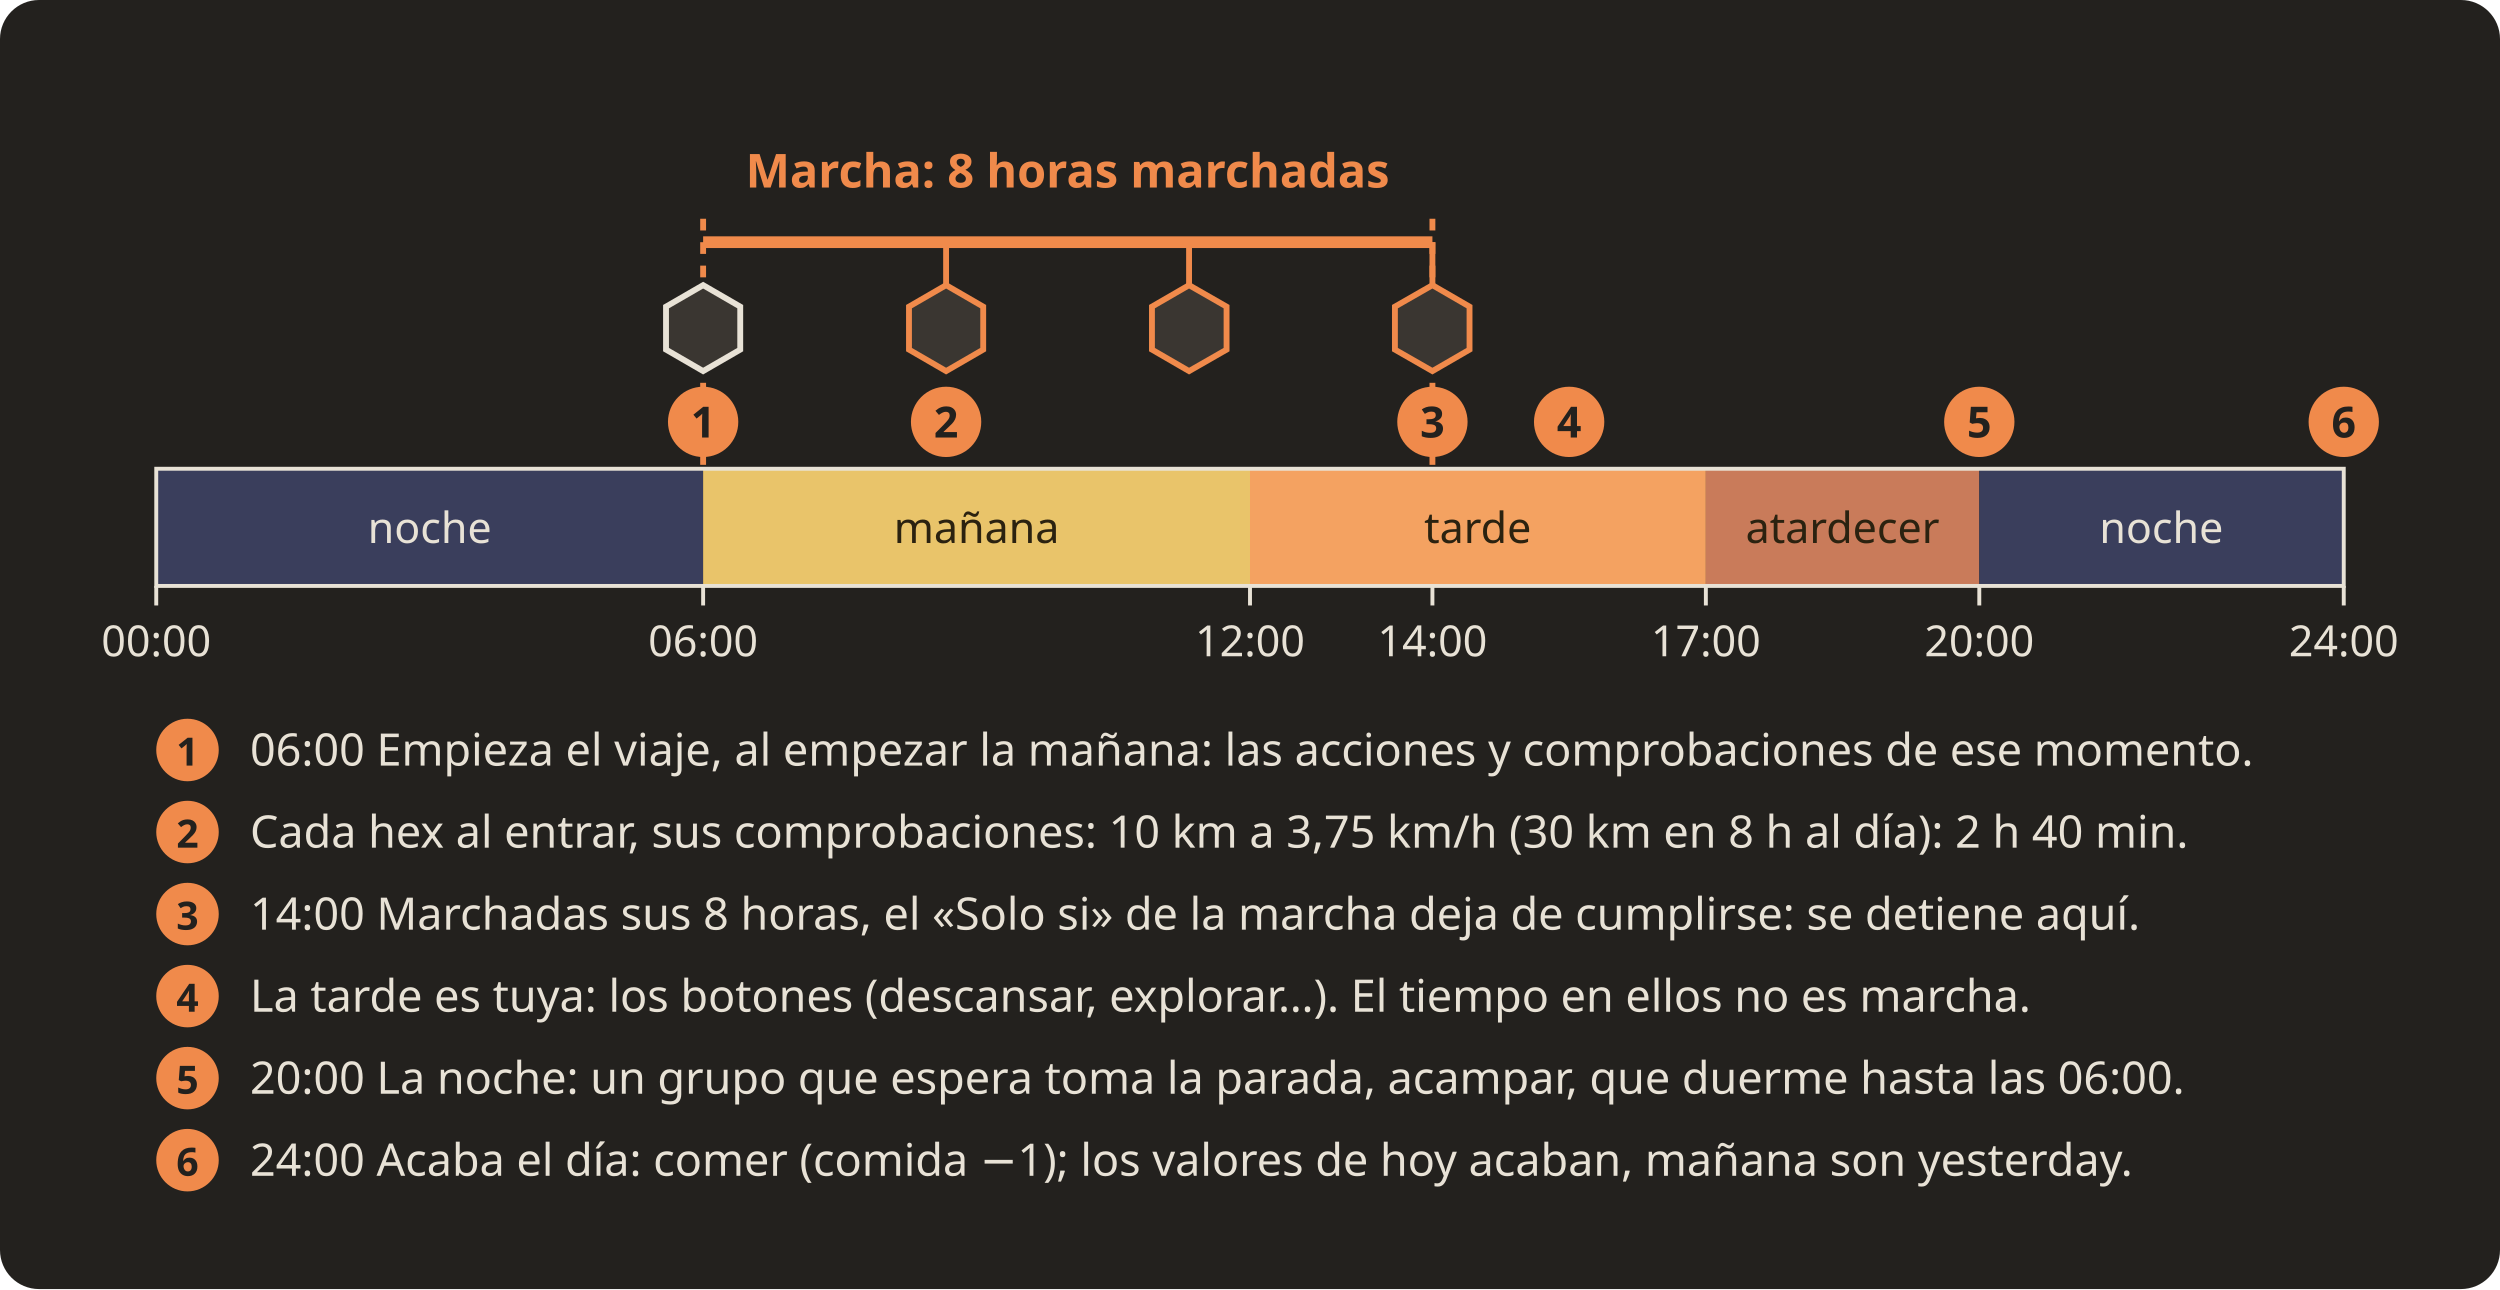
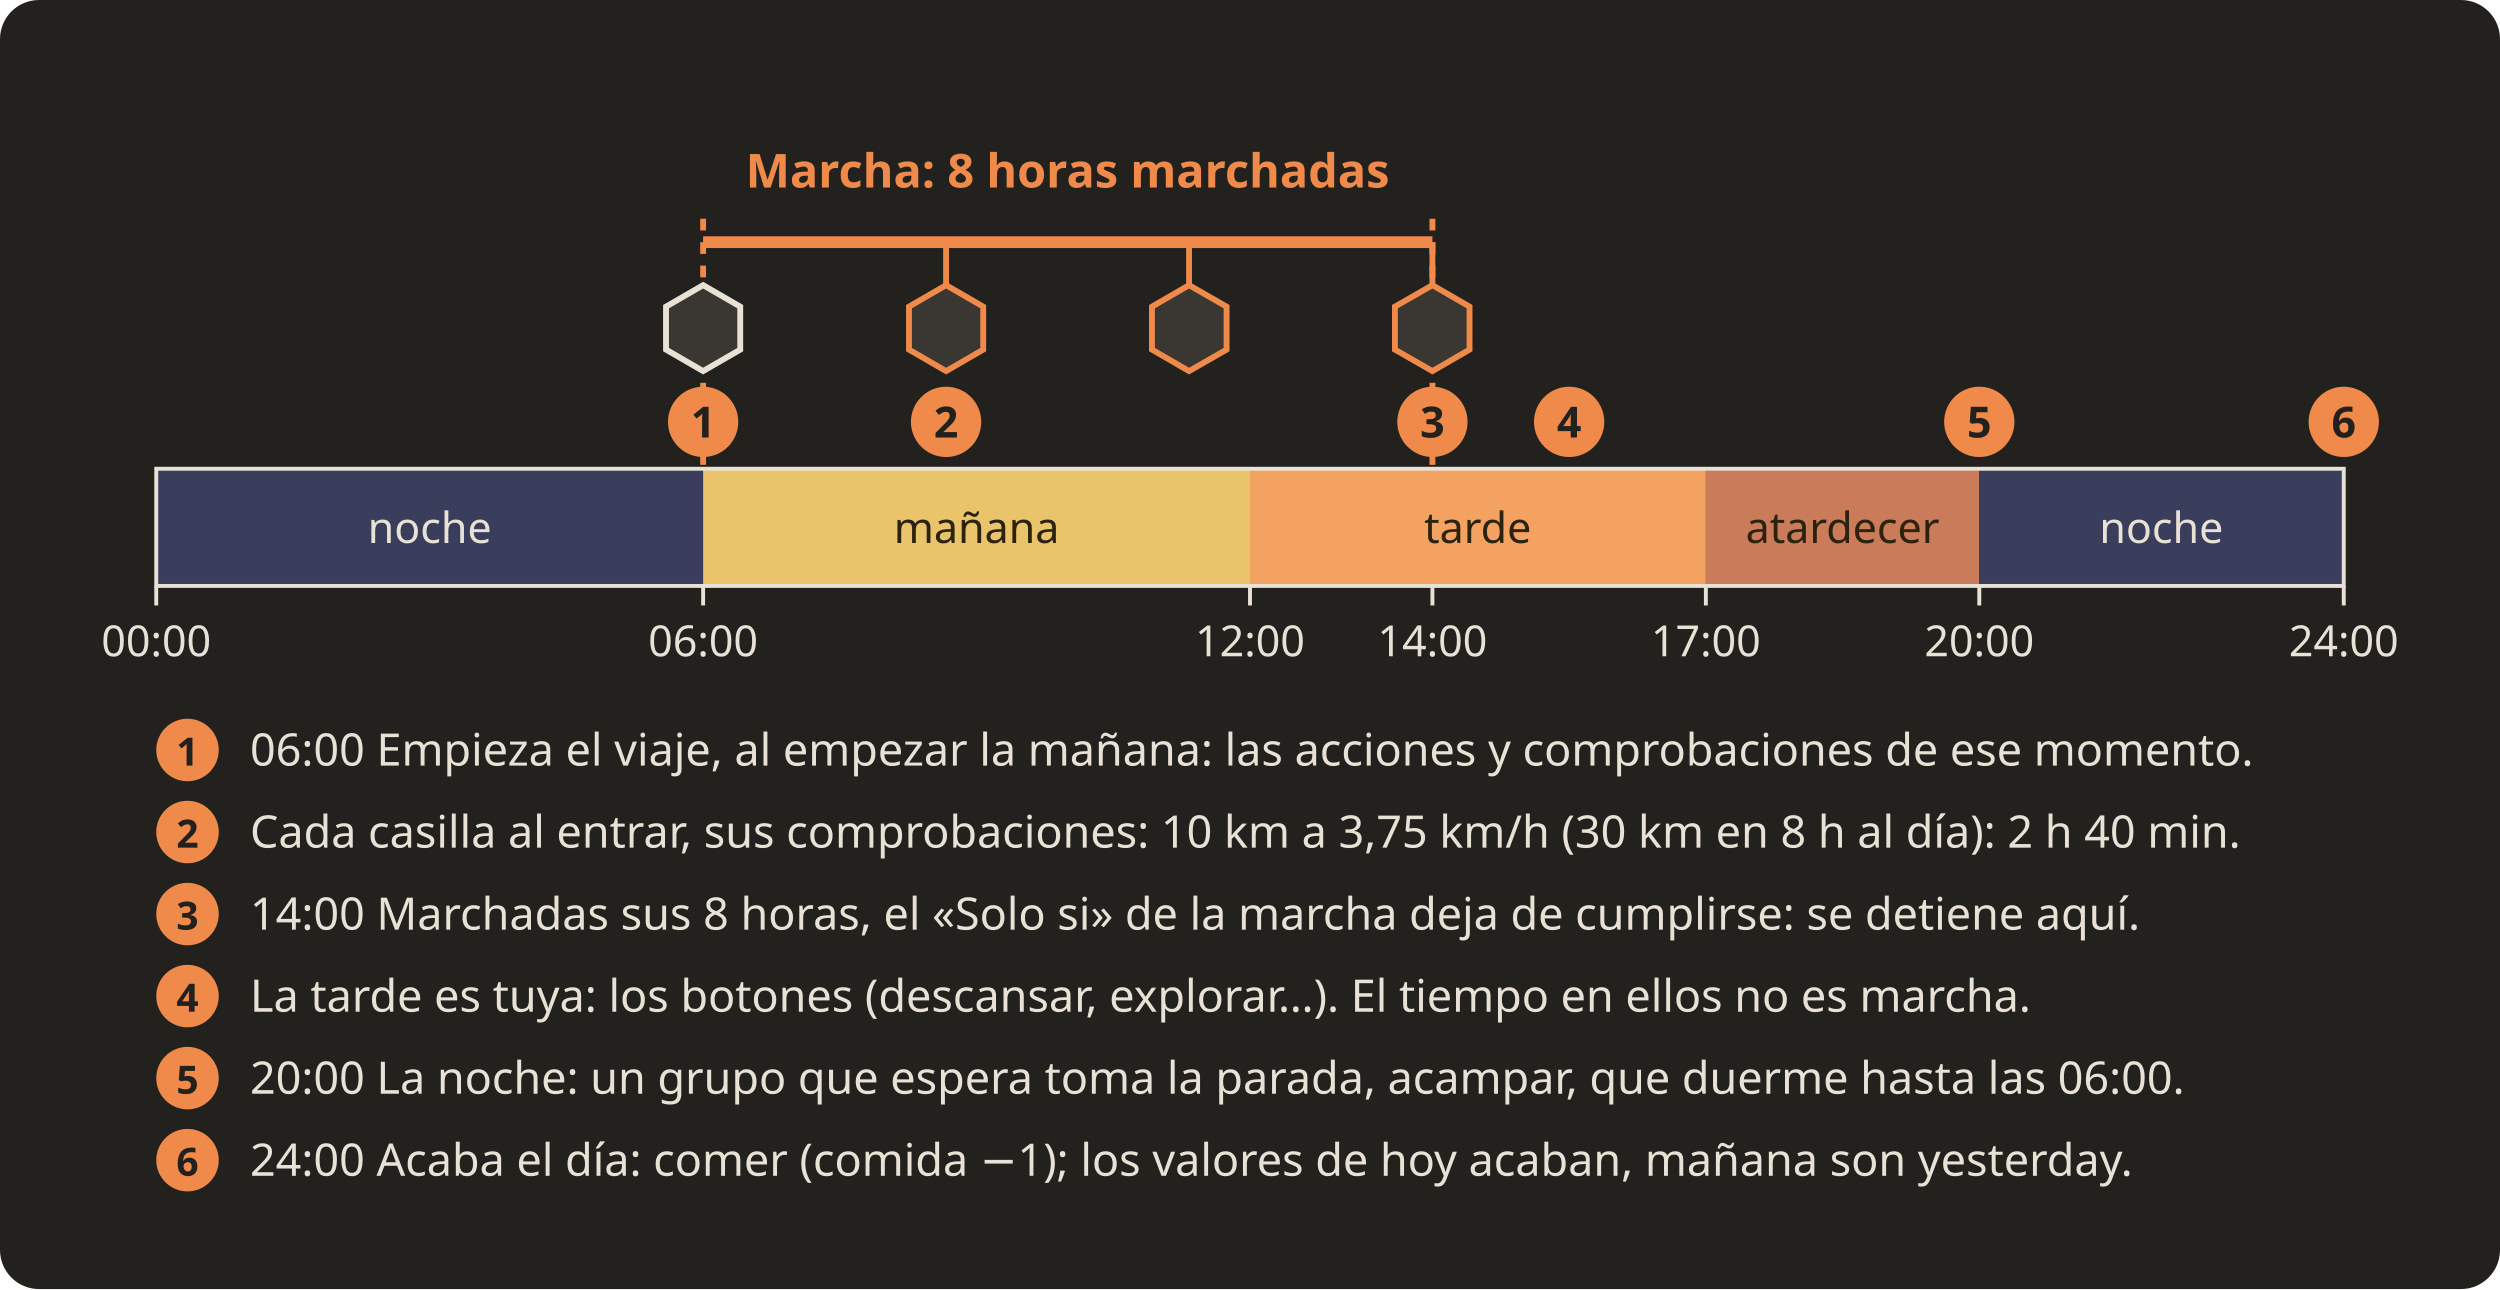
<svg xmlns="http://www.w3.org/2000/svg" viewBox="0 0 640 330" width="640" height="330" font-family="system-ui, sans-serif">
  <rect width="640" height="330" rx="10" fill="#23211e" />
  <rect x="40.0" y="120" width="140.0" height="30" fill="#3a3e5c" />
  <text x="110.0" y="139" text-anchor="middle" font-size="11" fill="#e8e2d6">noche</text>
  <rect x="180.0" y="120" width="140.0" height="30" fill="#e9c46a" />
  <text x="250.0" y="139" text-anchor="middle" font-size="11" fill="#2b2210">mañana</text>
  <rect x="320.0" y="120" width="116.7" height="30" fill="#f4a261" />
  <text x="378.3" y="139" text-anchor="middle" font-size="11" fill="#2b2210">tarde</text>
  <rect x="436.7" y="120" width="70.0" height="30" fill="#c97b5a" />
  <text x="471.7" y="139" text-anchor="middle" font-size="11" fill="#2b2210">atardecer</text>
  <rect x="506.7" y="120" width="93.3" height="30" fill="#3a3e5c" />
  <text x="553.3" y="139" text-anchor="middle" font-size="11" fill="#e8e2d6">noche</text>
  <rect x="40" y="120" width="560" height="30" fill="none" stroke="#e8e2d6" stroke-width="1" />
  <line x1="40.0" y1="150" x2="40.0" y2="155" stroke="#e8e2d6" />
  <text x="40.0" y="168" text-anchor="middle" font-size="11" fill="#e8e2d6">00:00</text>
  <line x1="180.0" y1="150" x2="180.0" y2="155" stroke="#e8e2d6" />
  <text x="180.0" y="168" text-anchor="middle" font-size="11" fill="#e8e2d6">06:00</text>
  <line x1="320.0" y1="150" x2="320.0" y2="155" stroke="#e8e2d6" />
  <text x="320.0" y="168" text-anchor="middle" font-size="11" fill="#e8e2d6">12:00</text>
  <line x1="366.7" y1="150" x2="366.7" y2="155" stroke="#e8e2d6" />
  <text x="366.7" y="168" text-anchor="middle" font-size="11" fill="#e8e2d6">14:00</text>
  <line x1="436.7" y1="150" x2="436.7" y2="155" stroke="#e8e2d6" />
  <text x="436.7" y="168" text-anchor="middle" font-size="11" fill="#e8e2d6">17:00</text>
  <line x1="506.7" y1="150" x2="506.7" y2="155" stroke="#e8e2d6" />
  <text x="506.7" y="168" text-anchor="middle" font-size="11" fill="#e8e2d6">20:00</text>
  <line x1="600.0" y1="150" x2="600.0" y2="155" stroke="#e8e2d6" />
  <text x="600.0" y="168" text-anchor="middle" font-size="11" fill="#e8e2d6">24:00</text>
  <line x1="180.0" y1="62" x2="366.7" y2="62" stroke="#f08a4b" stroke-width="3" />
  <line x1="180.0" y1="56" x2="180.0" y2="120" stroke="#f08a4b" stroke-width="1.5" stroke-dasharray="3 3" />
  <line x1="366.7" y1="56" x2="366.7" y2="120" stroke="#f08a4b" stroke-width="1.5" stroke-dasharray="3 3" />
  <text x="273.3" y="48" text-anchor="middle" font-size="12" font-weight="bold" fill="#f08a4b">Marcha: 8 horas marchadas</text>
  <polygon points="251.7,78.5 251.7,89.5 242.2,95.0 232.7,89.5 232.7,78.5 242.2,73.0" fill="#3a3631" stroke="#f08a4b" stroke-width="1.5" />
  <line x1="242.2" y1="62" x2="242.2" y2="73" stroke="#f08a4b" stroke-width="1.5" />
  <polygon points="314.0,78.5 314.0,89.5 304.4,95.0 294.9,89.5 294.9,78.5 304.4,73.0" fill="#3a3631" stroke="#f08a4b" stroke-width="1.5" />
  <line x1="304.4" y1="62" x2="304.4" y2="73" stroke="#f08a4b" stroke-width="1.5" />
  <polygon points="376.2,78.5 376.2,89.5 366.7,95.0 357.1,89.5 357.1,78.5 366.7,73.0" fill="#3a3631" stroke="#f08a4b" stroke-width="1.5" />
  <line x1="366.7" y1="62" x2="366.7" y2="73" stroke="#f08a4b" stroke-width="1.5" />
  <polygon points="189.5,78.5 189.5,89.5 180.0,95.0 170.5,89.5 170.5,78.5 180.0,73.0" fill="#3a3631" stroke="#e8e2d6" stroke-width="1.5" />
  <circle cx="180.0" cy="108" r="9" fill="#f08a4b" />
  <text x="180.0" y="112" text-anchor="middle" font-size="11" font-weight="bold" fill="#23211e">1</text>
  <circle cx="242.2" cy="108" r="9" fill="#f08a4b" />
  <text x="242.2" y="112" text-anchor="middle" font-size="11" font-weight="bold" fill="#23211e">2</text>
  <circle cx="366.7" cy="108" r="9" fill="#f08a4b" />
  <text x="366.7" y="112" text-anchor="middle" font-size="11" font-weight="bold" fill="#23211e">3</text>
  <circle cx="401.7" cy="108" r="9" fill="#f08a4b" />
  <text x="401.7" y="112" text-anchor="middle" font-size="11" font-weight="bold" fill="#23211e">4</text>
  <circle cx="506.7" cy="108" r="9" fill="#f08a4b" />
  <text x="506.7" y="112" text-anchor="middle" font-size="11" font-weight="bold" fill="#23211e">5</text>
  <circle cx="600.0" cy="108" r="9" fill="#f08a4b" />
  <text x="600.0" y="112" text-anchor="middle" font-size="11" font-weight="bold" fill="#23211e">6</text>
  <circle cx="48" cy="192" r="8" fill="#f08a4b" />
  <text x="48" y="196" text-anchor="middle" font-size="10" font-weight="bold" fill="#23211e">1</text>
  <text x="64" y="196" font-size="11.5" fill="#e8e2d6">06:00 Empieza el viaje, al empezar la mañana: las acciones y comprobaciones de ese momento.</text>
  <circle cx="48" cy="213" r="8" fill="#f08a4b" />
  <text x="48" y="217" text-anchor="middle" font-size="10" font-weight="bold" fill="#23211e">2</text>
-   <text x="64" y="217" font-size="11.5" fill="#e8e2d6">Cada hex al entrar, sus comprobaciones: 10 km a 3,75 km/h (30 km en 8 h al día): 2 h 40 min.</text>
+   <text x="64" y="217" font-size="11.5" fill="#e8e2d6">Cada casilla al entrar, sus comprobaciones: 10 km a 3,75 km/h (30 km en 8 h al día): 2 h 40 min.</text>
  <circle cx="48" cy="234" r="8" fill="#f08a4b" />
  <text x="48" y="238" text-anchor="middle" font-size="10" font-weight="bold" fill="#23211e">3</text>
  <text x="64" y="238" font-size="11.5" fill="#e8e2d6">14:00 Marchadas sus 8 horas, el «Solo si» de la marcha deja de cumplirse: se detiene aquí.</text>
  <circle cx="48" cy="255" r="8" fill="#f08a4b" />
  <text x="48" y="259" text-anchor="middle" font-size="10" font-weight="bold" fill="#23211e">4</text>
  <text x="64" y="259" font-size="11.5" fill="#e8e2d6">La tarde es tuya: los botones (descansar, explorar…). El tiempo en ellos no es marcha.</text>
  <circle cx="48" cy="276" r="8" fill="#f08a4b" />
  <text x="48" y="280" text-anchor="middle" font-size="10" font-weight="bold" fill="#23211e">5</text>
  <text x="64" y="280" font-size="11.5" fill="#e8e2d6">20:00 La noche: un grupo que espera toma la parada, acampar, que duerme hasta las 06:00.</text>
  <circle cx="48" cy="297" r="8" fill="#f08a4b" />
  <text x="48" y="301" text-anchor="middle" font-size="10" font-weight="bold" fill="#23211e">6</text>
  <text x="64" y="301" font-size="11.5" fill="#e8e2d6">24:00 Acaba el día: comer (comida −1); los valores de hoy acaban, mañana son yesterday.</text>
</svg>
